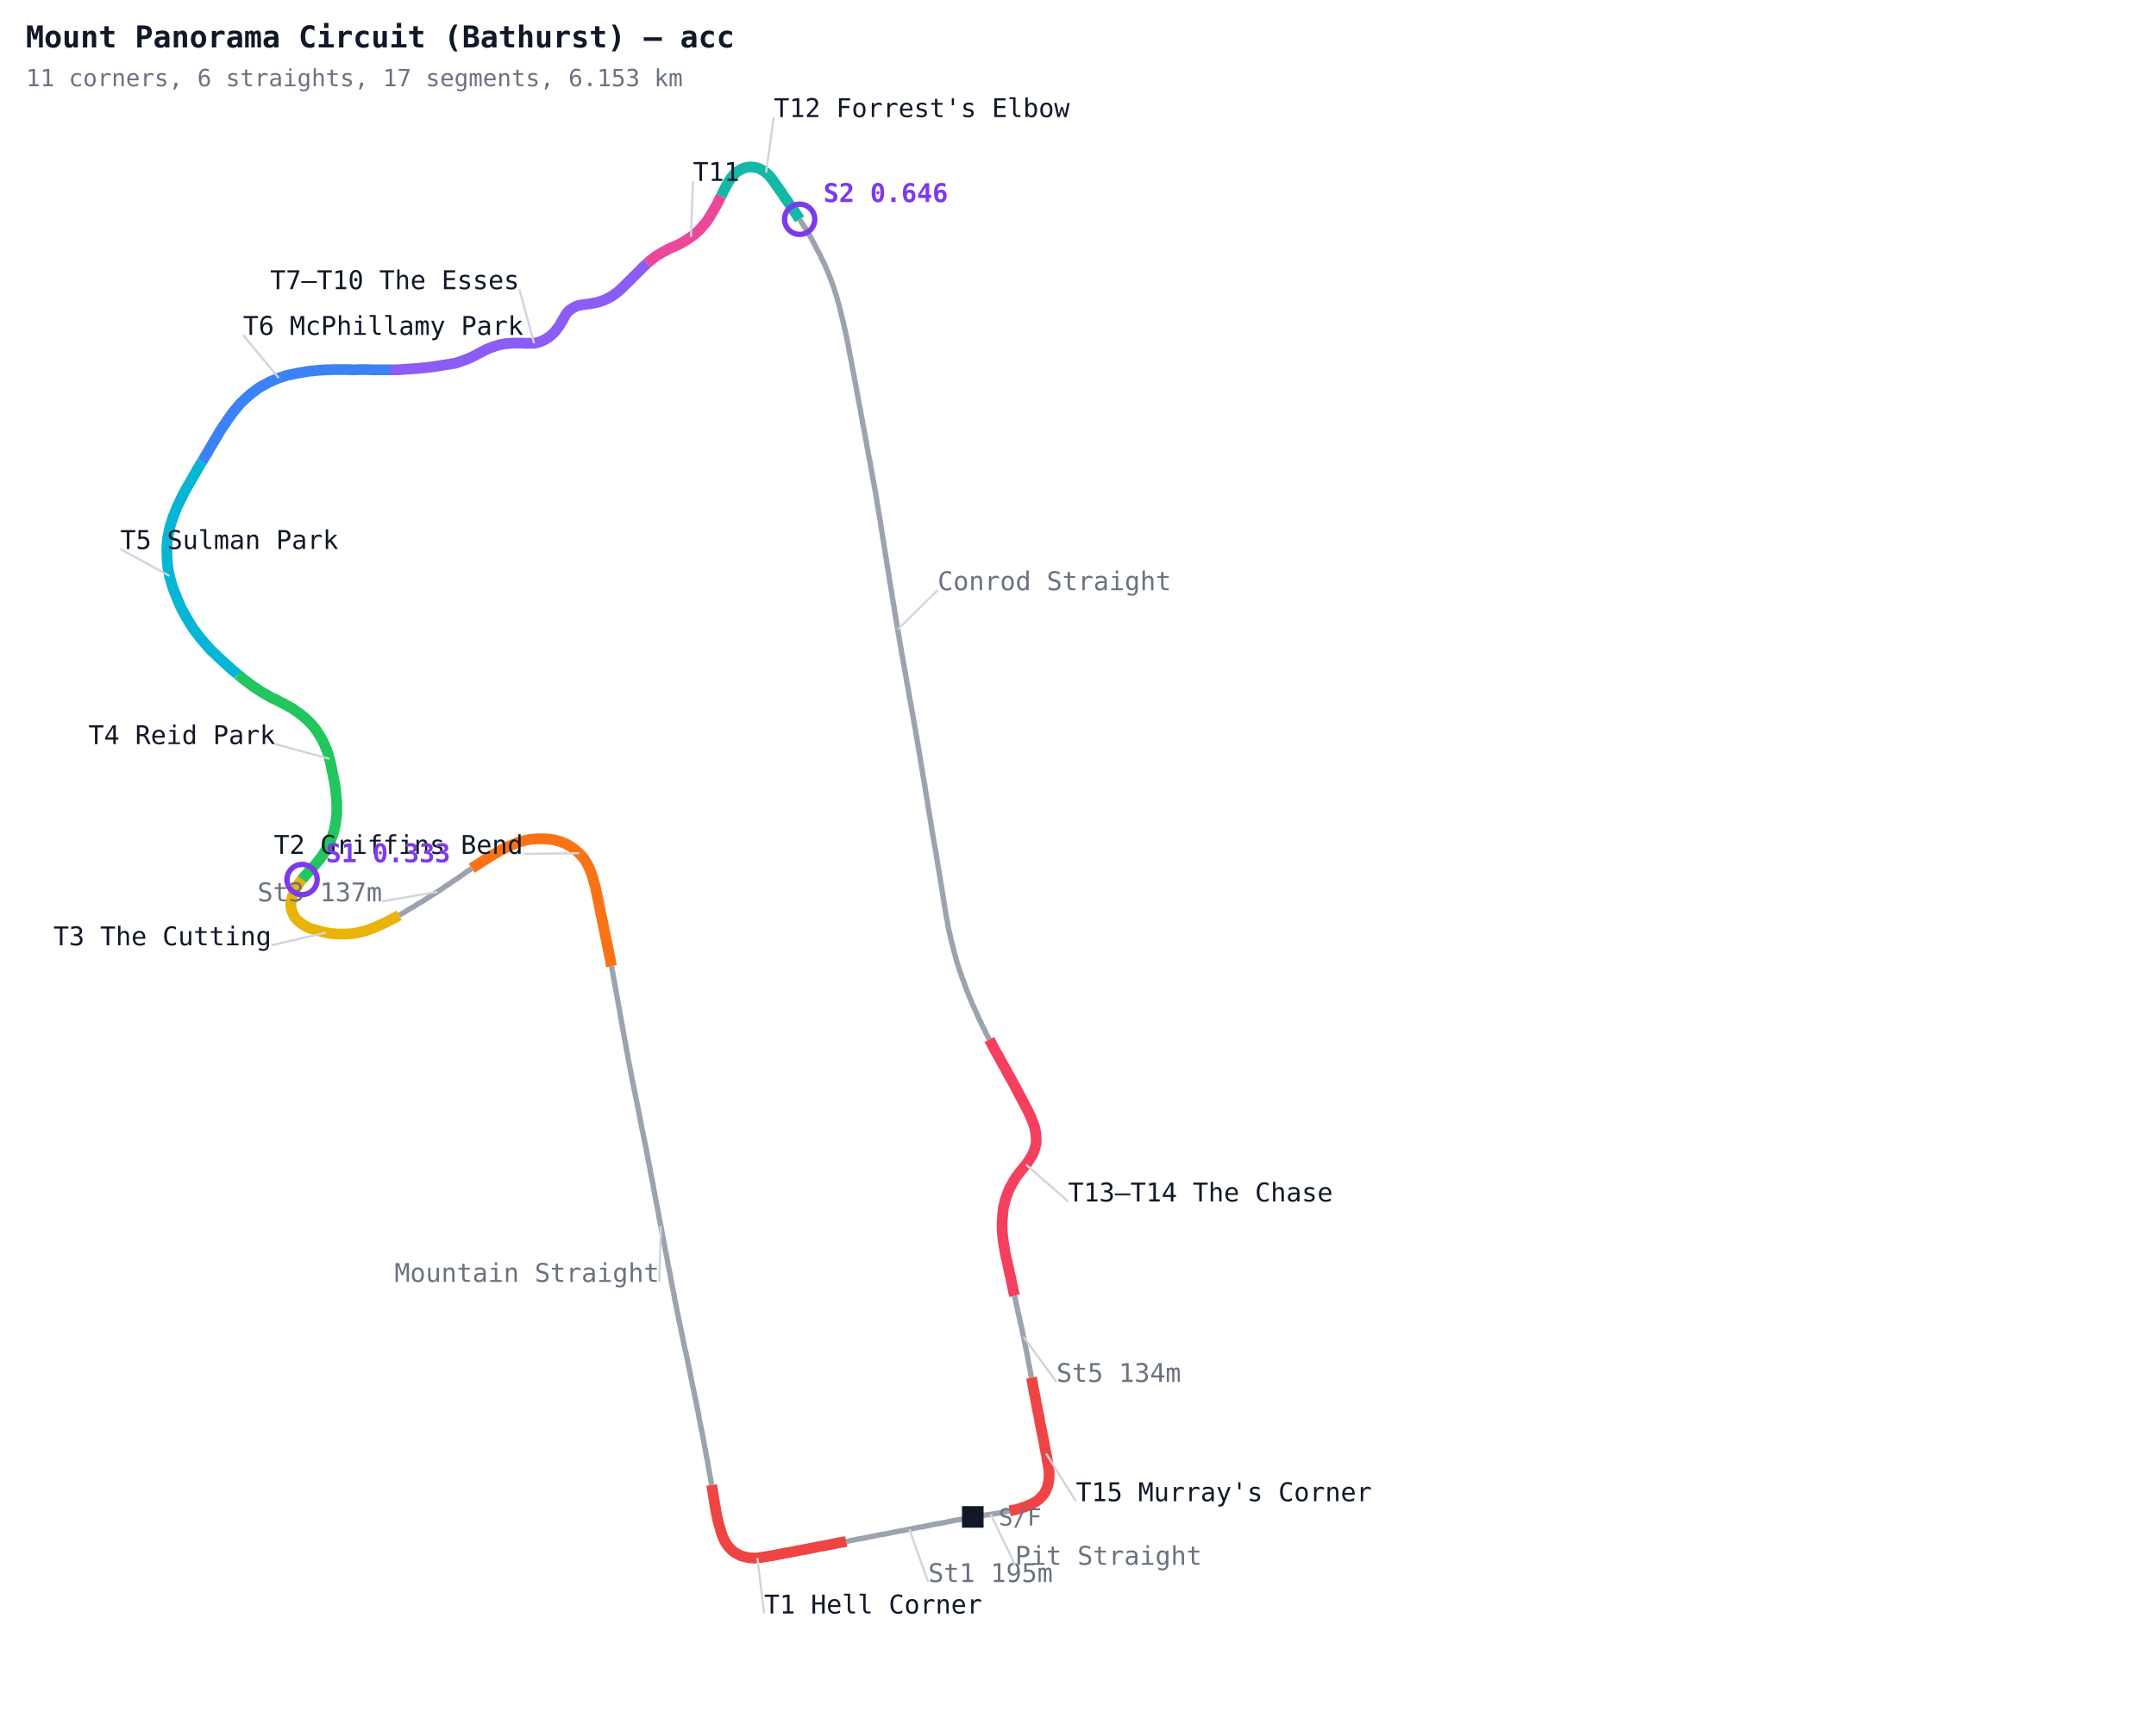
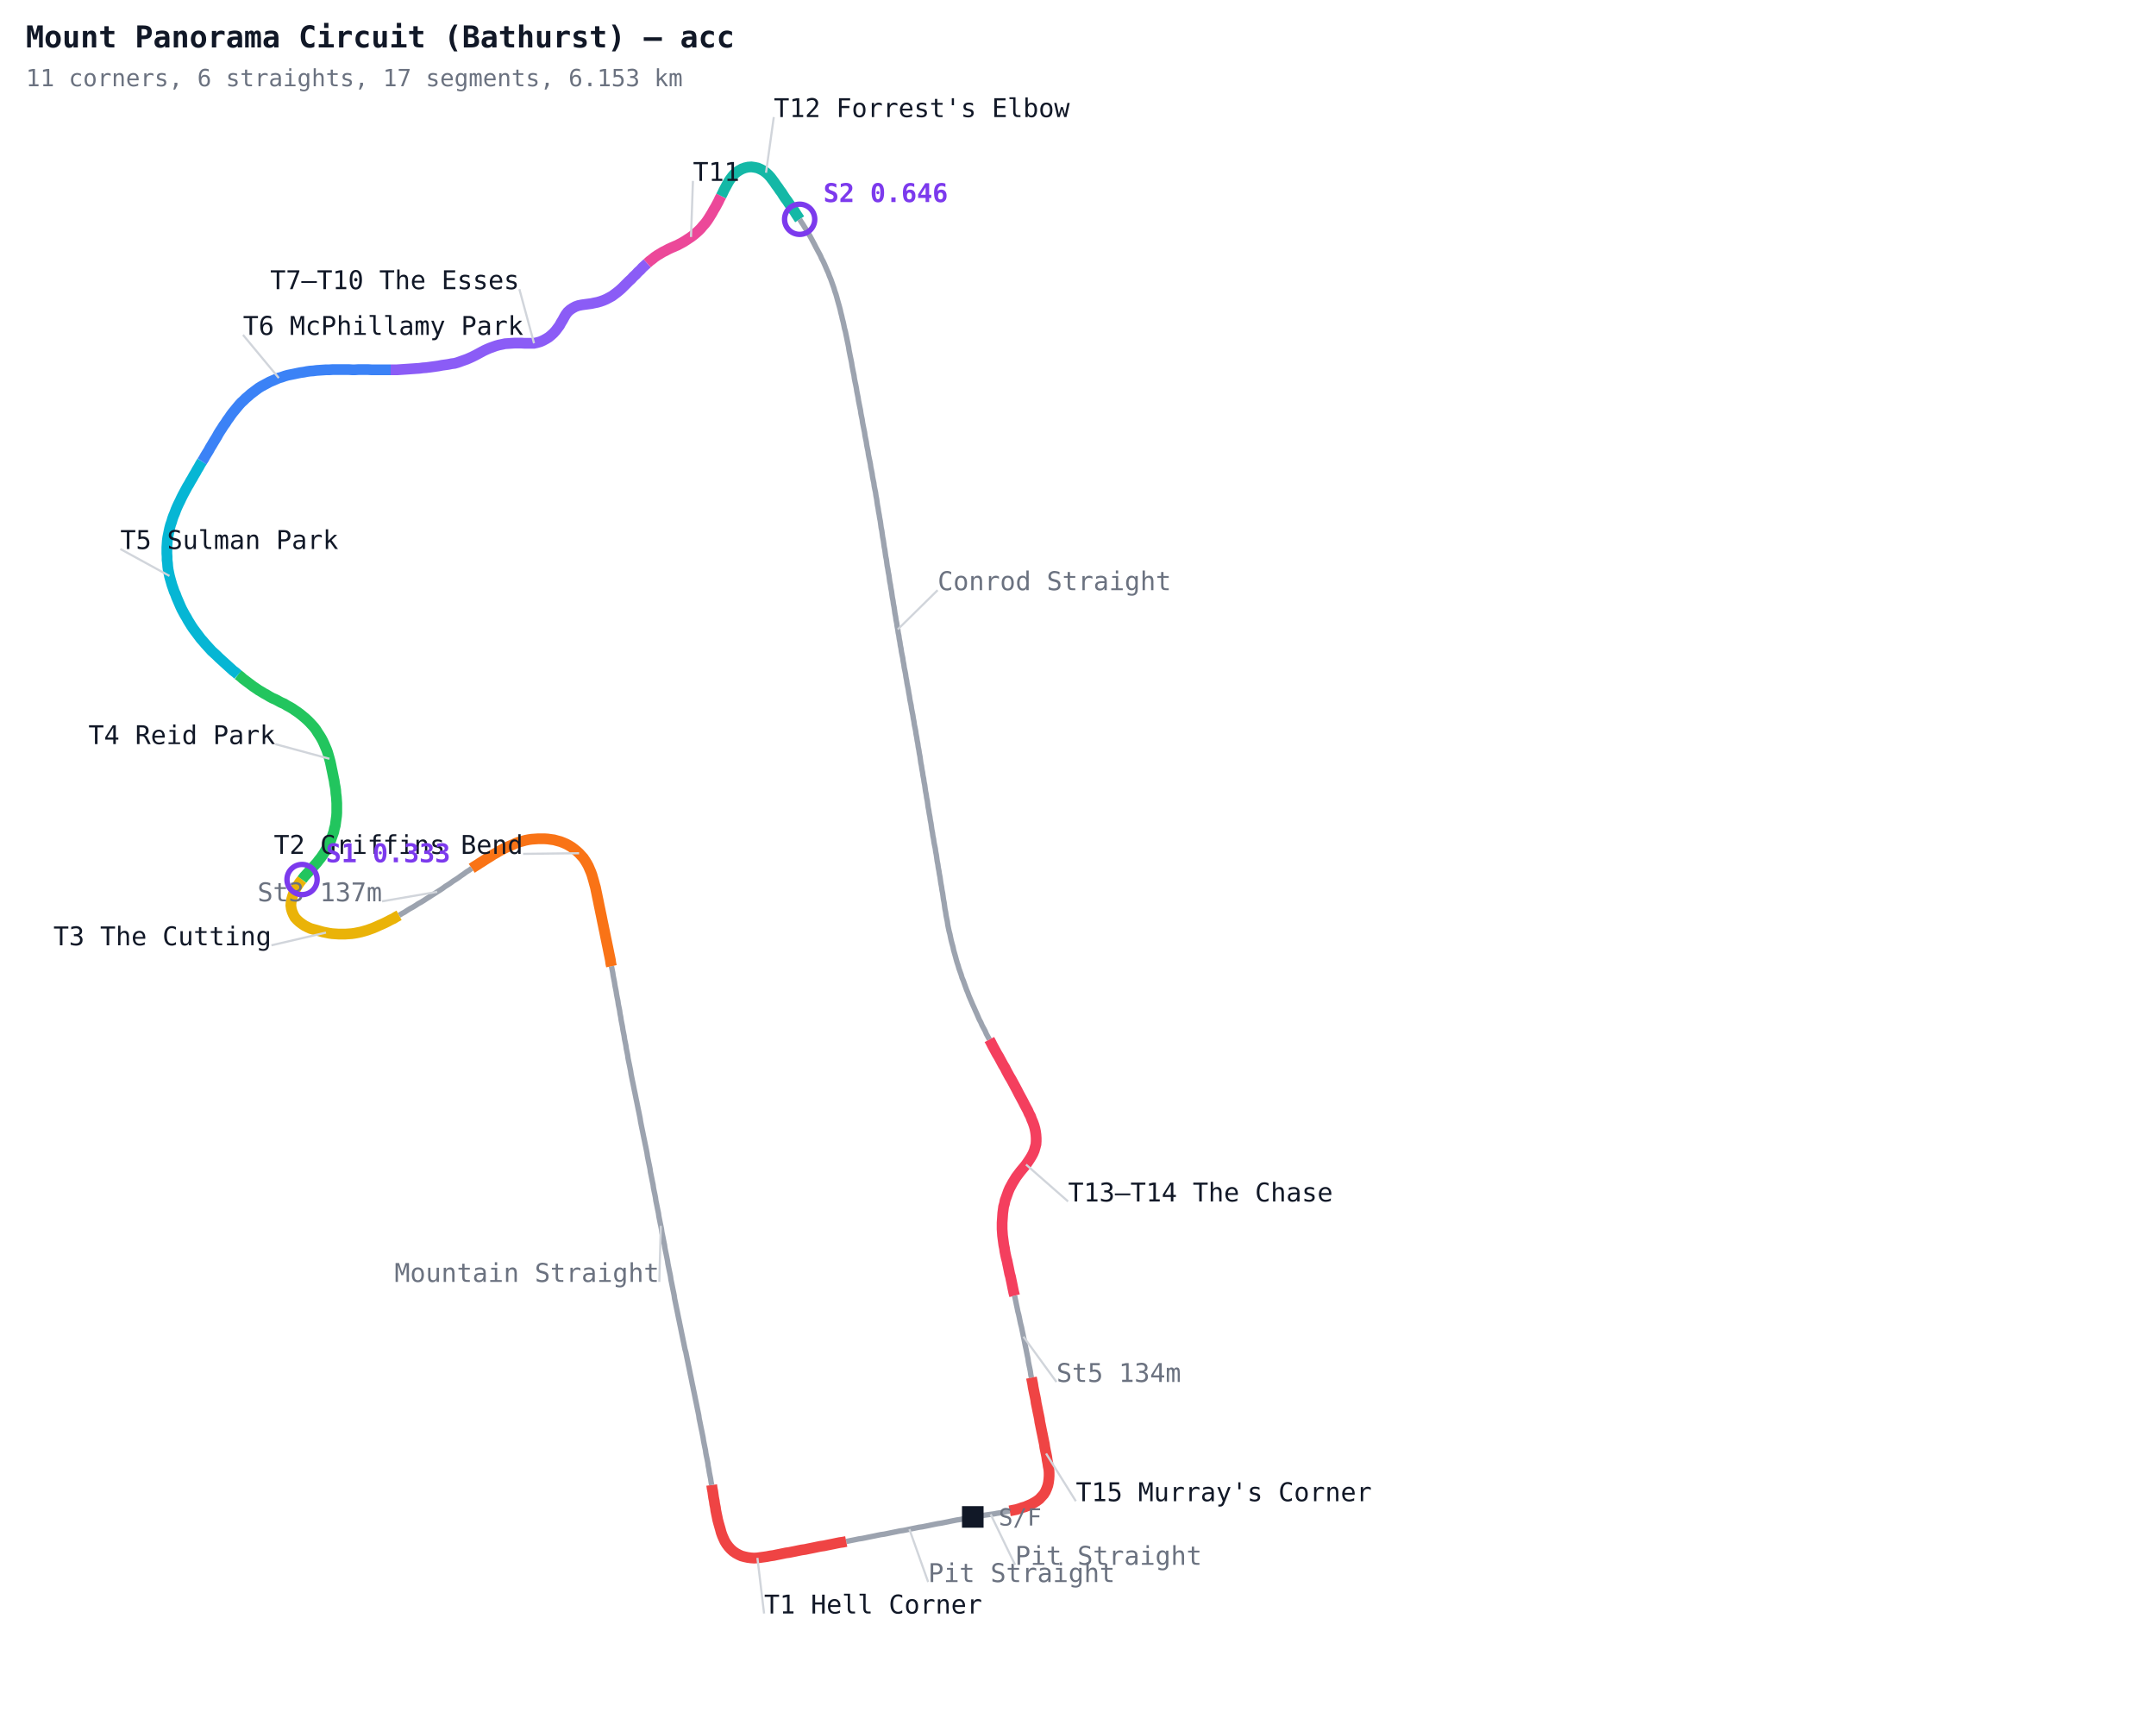
<svg xmlns="http://www.w3.org/2000/svg" width="1000" height="800" viewBox="0 0 1000 800">
  <defs>
    <style>
      .name { font-family: monospace; font-size: 12px; }
      .sector { font-family: monospace; font-size: 12px; fill: #7c3aed; font-weight: bold; }
      .title { font-family: monospace; font-size: 14px; fill: #111827; font-weight: bold; }
      .sub { font-family: monospace; font-size: 11px; fill: #6b7280; }
    </style>
  </defs>
  <rect width="1000" height="800" fill="#ffffff" />
  <polyline fill="none" stroke="#9ca3af" stroke-width="2.5" points="451.2,703.5 449.7,703.8 448.3,704.1 446.8,704.4 445.3,704.7 443.9,704.9 442.4,705.2 440.9,705.5 439.5,705.8 438.0,706.1 436.5,706.4 435.1,706.6 433.6,706.9 432.1,707.2 430.7,707.5 429.2,707.8 427.7,708.1 426.2,708.3 424.8,708.6 423.3,708.9 421.8,709.2 420.4,709.5 418.9,709.8 417.4,710.0 416.0,710.3 414.5,710.6 413.0,710.9 411.6,711.2 410.1,711.5 408.6,711.7 407.1,712.0 405.7,712.3 404.2,712.6 402.7,712.9 401.3,713.2 399.8,713.5 398.3,713.7 396.9,714.0 395.4,714.3 393.9,714.6 392.5,714.9" />
  <polyline fill="none" stroke="#ef4444" stroke-width="5" points="392.5,714.9 391.0,715.2 389.5,715.4 388.0,715.7 386.6,716.0 385.1,716.3 383.6,716.6 382.2,716.9 380.7,717.1 379.2,717.4 377.8,717.7 376.3,718.0 374.8,718.3 373.4,718.6 371.9,718.8 370.4,719.1 369.0,719.4 367.5,719.7 366.0,720.0 364.5,720.2 363.1,720.5 361.6,720.8 360.1,721.1 358.7,721.4 357.2,721.6 355.7,721.9 354.3,722.1 352.8,722.3 351.3,722.5 349.8,722.6 348.3,722.5 346.8,722.3 345.4,722.0 343.9,721.6 342.6,721.0 341.3,720.3 340.0,719.4 338.9,718.4 337.9,717.3 337.0,716.1 336.2,714.8 335.6,713.5 335.0,712.1 334.5,710.7 334.1,709.2 333.7,707.8 333.3,706.4 332.9,704.9 332.6,703.4 332.3,702.0 332.0,700.5 331.8,699.0 331.5,697.6 331.3,696.1 331.0,694.6 330.8,693.2 330.6,691.7 330.3,690.2 330.1,688.7" />
  <polyline fill="none" stroke="#9ca3af" stroke-width="2.5" points="330.1,688.7 329.8,687.2 329.6,685.8 329.3,684.3 329.0,682.8 328.8,681.4 328.5,679.9 328.3,678.4 328.0,676.9 327.7,675.5 327.4,674.0 327.2,672.5 326.9,671.1 326.6,669.6 326.3,668.1 326.1,666.7 325.8,665.2 325.5,663.7 325.2,662.3 324.9,660.8 324.6,659.3 324.3,657.9 324.1,656.4 323.8,654.9 323.5,653.5 323.2,652.0 322.9,650.5 322.6,649.1 322.3,647.6 322.0,646.1 321.7,644.7 321.4,643.2 321.1,641.8 320.8,640.3 320.5,638.8 320.2,637.4 319.9,635.9 319.6,634.4 319.3,633.0 319.0,631.5 318.7,630.1 318.4,628.6 318.1,627.1 317.7,625.7 317.4,624.2 317.1,622.7 316.8,621.3 316.5,619.8 316.2,618.4 315.9,616.9 315.6,615.4 315.3,614.0 315.0,612.5 314.7,611.1 314.4,609.6 314.1,608.1 313.8,606.7 313.5,605.2 313.2,603.7 312.9,602.3 312.7,600.8 312.4,599.3 312.1,597.9 311.8,596.4 311.5,594.9 311.2,593.5 311.0,592.0 310.7,590.5 310.4,589.1 310.1,587.6 309.8,586.1 309.6,584.7 309.3,583.2 309.0,581.7 308.7,580.3 308.4,578.8 308.2,577.3 307.9,575.9 307.6,574.4 307.3,572.9 307.0,571.5 306.8,570.0 306.5,568.5 306.2,567.1 305.9,565.6 305.6,564.1 305.4,562.6 305.1,561.2 304.8,559.7 304.5,558.2 304.2,556.8 304.0,555.3 303.7,553.8 303.4,552.4 303.1,550.9 302.9,549.4 302.6,548.0 302.3,546.5 302.0,545.0 301.7,543.6 301.5,542.1 301.2,540.6 300.9,539.2 300.6,537.7 300.3,536.2 300.1,534.8 299.8,533.3 299.5,531.8 299.2,530.4 298.9,528.9 298.6,527.5 298.3,526.0 298.0,524.5 297.7,523.1 297.4,521.6 297.1,520.1 296.9,518.7 296.6,517.2 296.3,515.7 296.0,514.3 295.7,512.8 295.4,511.3 295.1,509.9 294.8,508.4 294.5,506.9 294.2,505.5 293.9,504.0 293.6,502.5 293.3,501.1 293.0,499.6 292.7,498.1 292.5,496.7 292.2,495.2 291.9,493.7 291.6,492.3 291.3,490.8 291.1,489.3 290.8,487.8 290.5,486.4 290.3,484.9 290.0,483.4 289.7,482.0 289.5,480.5 289.2,479.0 288.9,477.5 288.7,476.1 288.4,474.6 288.1,473.1 287.9,471.6 287.6,470.2 287.4,468.7 287.1,467.2 286.8,465.8 286.6,464.3 286.3,462.8 286.0,461.3 285.8,459.9 285.5,458.4 285.2,456.9 285.0,455.5 284.7,454.0 284.4,452.5 284.2,451.1 283.9,449.6 283.6,448.1" />
  <polyline fill="none" stroke="#f97316" stroke-width="5" points="283.6,448.1 283.3,446.7 283.1,445.2 282.8,443.7 282.5,442.3 282.2,440.8 281.9,439.3 281.6,437.9 281.3,436.4 281.0,435.0 280.7,433.5 280.4,432.0 280.1,430.6 279.8,429.1 279.5,427.7 279.2,426.2 278.9,424.7 278.6,423.3 278.3,421.8 278.0,420.4 277.7,418.9 277.4,417.4 277.1,416.0 276.8,414.5 276.5,413.1 276.2,411.6 275.8,410.2 275.4,408.7 275.0,407.3 274.6,405.9 274.1,404.5 273.5,403.1 272.9,401.7 272.2,400.4 271.4,399.1 270.6,397.9 269.6,396.8 268.6,395.7 267.5,394.7 266.4,393.8 265.2,392.9 263.9,392.1 262.6,391.4 261.2,390.8 259.9,390.3 258.4,389.9 257.0,389.5 255.5,389.3 254.1,389.1 252.6,389.0 251.1,389.0 249.6,389.0 248.1,389.1 246.6,389.2 245.2,389.4 243.7,389.7 242.3,390.1 240.8,390.5 239.4,391.0 238.1,391.6 236.7,392.2 235.3,392.8 234.0,393.4 232.7,394.1 231.4,394.8 230.1,395.6 228.8,396.3 227.6,397.1 226.3,397.9 225.0,398.7 223.8,399.5 222.5,400.3 221.3,401.1 220.0,401.9 218.8,402.7" />
  <polyline fill="none" stroke="#9ca3af" stroke-width="2.5" points="218.8,402.7 217.6,403.6 216.3,404.4 215.1,405.3 213.9,406.1 212.7,407.0 211.5,407.8 210.2,408.6 209.0,409.5 207.8,410.3 206.5,411.1 205.3,412.0 204.1,412.8 202.8,413.6 201.6,414.4 200.3,415.2 199.1,416.0 197.8,416.8 196.6,417.6 195.3,418.4 194.0,419.1 192.8,419.9 191.5,420.7 190.2,421.4 188.9,422.2 187.7,423.0 186.4,423.7 185.1,424.5" />
  <polyline fill="none" stroke="#eab308" stroke-width="5" points="185.1,424.5 183.8,425.2 182.5,426.0 181.2,426.6 179.9,427.3 178.5,428.0 177.2,428.6 175.8,429.2 174.5,429.8 173.1,430.4 171.7,430.9 170.3,431.4 168.9,431.8 167.5,432.2 166.0,432.5 164.5,432.8 163.1,433.0 161.6,433.1 160.1,433.2 158.6,433.2 157.1,433.2 155.6,433.1 154.1,433.0 152.7,432.8 151.2,432.5 149.7,432.2 148.3,431.8 146.9,431.4 145.4,431.0 144.0,430.6 142.7,430.0 141.3,429.3 140.1,428.5 138.9,427.6 137.8,426.6 136.8,425.5 136.1,424.2 135.5,422.8 135.1,421.4 134.9,419.9 135.0,418.5 135.3,417.0 135.7,415.6 136.2,414.2 136.8,412.9 137.5,411.5 138.3,410.3 139.1,409.1 140.1,407.9" />
  <polyline fill="none" stroke="#22c55e" stroke-width="5" points="140.1,407.9 141.0,406.7 142.0,405.6 143.0,404.5 144.0,403.4 145.0,402.3 146.0,401.2 147.0,400.1 147.9,398.9 148.8,397.8 149.7,396.5 150.5,395.3 151.2,394.0 152.0,392.7 152.6,391.4 153.3,390.0 153.8,388.6 154.3,387.2 154.8,385.8 155.1,384.3 155.5,382.9 155.7,381.4 155.9,379.9 156.1,378.5 156.2,377.0 156.2,375.5 156.2,374.0 156.2,372.5 156.1,371.0 156.0,369.5 155.8,368.0 155.7,366.5 155.5,365.1 155.2,363.6 155.0,362.1 154.7,360.7 154.4,359.2 154.1,357.7 153.8,356.3 153.5,354.8 153.2,353.4 152.8,351.9 152.4,350.5 152.0,349.1 151.5,347.7 150.9,346.3 150.3,344.9 149.7,343.6 149.0,342.3 148.2,341.0 147.4,339.8 146.6,338.5 145.7,337.3 144.7,336.2 143.7,335.1 142.7,334.1 141.6,333.1 140.4,332.1 139.3,331.2 138.1,330.3 136.9,329.5 135.6,328.6 134.4,327.9 133.1,327.2 131.8,326.4 130.4,325.8 129.1,325.1 127.8,324.4 126.4,323.8 125.1,323.1 123.8,322.3 122.5,321.6 121.2,320.8 120.0,320.1 118.7,319.2 117.5,318.4 116.3,317.5 115.1,316.6 113.9,315.7 112.7,314.8 111.6,313.8 110.4,312.9" />
  <polyline fill="none" stroke="#06b6d4" stroke-width="5" points="110.4,312.9 109.3,311.9 108.1,311.0 107.0,310.0 105.9,309.0 104.8,308.0 103.7,307.0 102.6,306.0 101.5,305.0 100.4,303.9 99.3,302.9 98.2,301.9 97.2,300.8 96.2,299.7 95.2,298.6 94.2,297.4 93.2,296.3 92.3,295.1 91.4,293.9 90.5,292.7 89.6,291.5 88.8,290.3 88.0,289.0 87.2,287.7 86.5,286.4 85.7,285.1 85.0,283.8 84.3,282.5 83.7,281.2 83.1,279.8 82.5,278.4 81.9,277.0 81.4,275.6 80.8,274.3 80.3,272.8 79.8,271.4 79.4,270.0 79.0,268.6 78.6,267.1 78.3,265.7 78.0,264.2 77.8,262.7 77.7,261.2 77.5,259.7 77.5,258.2 77.4,256.7 77.4,255.2 77.4,253.8 77.5,252.3 77.6,250.8 77.8,249.3 78.1,247.8 78.4,246.3 78.7,244.9 79.1,243.4 79.6,242.0 80.0,240.6 80.5,239.2 81.1,237.8 81.6,236.4 82.2,235.0 82.8,233.7 83.5,232.3 84.1,231.0 84.8,229.6 85.5,228.3 86.2,227.0 86.9,225.7 87.7,224.4 88.4,223.1 89.2,221.8 89.9,220.5 90.7,219.2 91.4,217.9 92.2,216.6 92.9,215.3 93.7,214.0" />
  <polyline fill="none" stroke="#3b82f6" stroke-width="5" points="93.7,214.0 94.5,212.8 95.2,211.5 96.0,210.2 96.8,208.9 97.5,207.6 98.3,206.3 99.0,205.1 99.8,203.8 100.6,202.5 101.3,201.2 102.1,199.9 102.9,198.7 103.7,197.4 104.6,196.2 105.4,194.9 106.3,193.7 107.1,192.5 108.0,191.3 109.0,190.1 109.9,189.0 110.9,187.8 111.9,186.7 113.0,185.7 114.0,184.7 115.2,183.7 116.3,182.7 117.5,181.8 118.7,180.9 119.9,180.0 121.2,179.2 122.5,178.5 123.8,177.8 125.1,177.1 126.5,176.5 127.9,175.9 129.3,175.3 130.7,174.9 132.1,174.4 133.5,174.0 135.0,173.7 136.5,173.4 137.9,173.1 139.4,172.8 140.9,172.6 142.4,172.3 143.8,172.1 145.3,172.0 146.8,171.8 148.3,171.7 149.8,171.6 151.3,171.5 152.8,171.5 154.3,171.4 155.8,171.4 157.3,171.4 158.8,171.4 160.3,171.4 161.8,171.4 163.3,171.5 164.7,171.5 166.2,171.4 167.7,171.4 169.2,171.4 170.7,171.4 172.2,171.5 173.7,171.5 175.2,171.5 176.7,171.5 178.2,171.5 179.7,171.5 181.2,171.5" />
  <polyline fill="none" stroke="#8b5cf6" stroke-width="5" points="181.2,171.5 182.7,171.5 184.2,171.5 185.7,171.4 187.2,171.3 188.7,171.2 190.2,171.1 191.7,171.0 193.1,170.9 194.6,170.8 196.1,170.6 197.6,170.5 199.1,170.3 200.6,170.1 202.1,169.9 203.5,169.7 205.0,169.4 206.5,169.2 207.9,169.0 209.4,168.7 210.9,168.5 212.3,168.1 213.7,167.6 215.1,167.1 216.5,166.6 217.9,166.0 219.2,165.4 220.6,164.7 221.9,164.0 223.2,163.3 224.5,162.6 225.8,162.0 227.2,161.4 228.6,160.9 230.0,160.4 231.4,160.0 232.9,159.7 234.3,159.4 235.8,159.3 237.3,159.2 238.8,159.1 240.3,159.1 241.7,159.1 243.2,159.2 244.7,159.2 246.2,159.2 247.7,159.2 249.1,158.9 250.5,158.5 251.9,157.9 253.2,157.2 254.5,156.4 255.6,155.5 256.7,154.5 257.7,153.4 258.6,152.2 259.5,151.0 260.2,149.7 261.0,148.4 261.7,147.1 262.4,145.9 263.3,144.7 264.4,143.7 265.6,142.9 266.9,142.2 268.3,141.7 269.8,141.4 271.2,141.2 272.7,141.0 274.2,140.8 275.6,140.5 277.1,140.2 278.5,139.8 279.9,139.3 281.3,138.7 282.6,138.0 283.9,137.3 285.1,136.4 286.3,135.5 287.4,134.6 288.5,133.6 289.6,132.5 290.6,131.5 291.7,130.4 292.8,129.4 293.8,128.3 294.9,127.3 295.9,126.2 297.0,125.2 298.0,124.1 299.1,123.1 300.2,122.1" />
  <polyline fill="none" stroke="#ec4899" stroke-width="5" points="300.2,122.1 301.3,121.1 302.5,120.2 303.6,119.3 304.9,118.4 306.1,117.7 307.4,116.9 308.8,116.2 310.1,115.5 311.4,114.9 312.8,114.3 314.2,113.7 315.5,113.0 316.8,112.3 318.1,111.5 319.3,110.7 320.5,109.9 321.7,109.0 322.9,108.0 324.0,107.0 325.0,106.0 326.0,104.8 327.0,103.7 327.9,102.5 328.7,101.3 329.5,100.0 330.3,98.7 331.0,97.4 331.8,96.1 332.5,94.8 333.2,93.5 333.8,92.2 334.5,90.9" />
  <polyline fill="none" stroke="#14b8a6" stroke-width="5" points="334.5,90.9 335.2,89.5 335.8,88.2 336.5,86.9 337.2,85.6 337.9,84.3 338.7,83.1 339.6,81.9 340.6,80.7 341.7,79.8 342.9,79.0 344.2,78.3 345.6,77.8 347.0,77.5 348.5,77.4 350.0,77.6 351.4,77.9 352.8,78.5 354.1,79.2 355.3,80.1 356.4,81.1 357.4,82.2 358.3,83.4 359.2,84.6 360.0,85.8 360.9,87.0 361.7,88.2 362.6,89.4 363.4,90.7 364.2,91.9 365.1,93.1 365.9,94.3 366.8,95.6 367.6,96.8 368.5,98.0 369.3,99.3 370.1,100.5 370.9,101.7" />
  <polyline fill="none" stroke="#9ca3af" stroke-width="2.5" points="370.9,101.7 371.7,103.0 372.5,104.2 373.3,105.5 374.1,106.8 374.8,108.1 375.6,109.3 376.3,110.6 377.0,111.9 377.7,113.2 378.4,114.6 379.1,115.9 379.8,117.2 380.5,118.5 381.1,119.9 381.8,121.2 382.4,122.5 383.0,123.9 383.6,125.3 384.2,126.6 384.7,128.0 385.3,129.4 385.8,130.8 386.3,132.2 386.8,133.6 387.2,135.0 387.7,136.4 388.1,137.8 388.5,139.3 388.9,140.7 389.3,142.1 389.7,143.6 390.0,145.0 390.4,146.5 390.7,147.9 391.1,149.4 391.4,150.8 391.7,152.3 392.1,153.7 392.4,155.2 392.7,156.6 393.0,158.1 393.3,159.5 393.6,161.0 393.8,162.4 394.1,163.9 394.4,165.4 394.7,166.8 395.0,168.3 395.2,169.7 395.5,171.2 395.8,172.7 396.1,174.1 396.3,175.6 396.6,177.1 396.9,178.5 397.2,180.0 397.4,181.4 397.7,182.9 398.0,184.4 398.2,185.8 398.5,187.3 398.8,188.8 399.1,190.2 399.3,191.7 399.6,193.2 399.9,194.6 400.1,196.1 400.4,197.6 400.7,199.1 401.0,200.5 401.2,202.0 401.5,203.5 401.8,204.9 402.0,206.4 402.3,207.9 402.6,209.3 402.8,210.8 403.1,212.3 403.4,213.7 403.7,215.2 403.9,216.7 404.2,218.1 404.5,219.6 404.7,221.1 405.0,222.6 405.3,224.0 405.5,225.5 405.8,227.0 406.1,228.4 406.3,229.9 406.6,231.4 406.8,232.9 407.0,234.3 407.3,235.8 407.5,237.3 407.8,238.8 408.0,240.2 408.3,241.7 408.5,243.2 408.7,244.7 409.0,246.1 409.2,247.6 409.4,249.1 409.7,250.6 409.9,252.0 410.1,253.5 410.4,255.0 410.6,256.5 410.8,258.0 411.1,259.4 411.3,260.9 411.5,262.4 411.8,263.9 412.0,265.3 412.3,266.8 412.5,268.3 412.7,269.8 413.0,271.2 413.2,272.7 413.5,274.2 413.7,275.7 413.9,277.1 414.2,278.6 414.4,280.1 414.7,281.6 414.9,283.0 415.1,284.5 415.4,286.0 415.6,287.5 415.9,288.9 416.1,290.4 416.4,291.9 416.6,293.4 416.9,294.8 417.1,296.3 417.4,297.8 417.6,299.3 417.9,300.7 418.1,302.2 418.4,303.7 418.7,305.1 418.9,306.6 419.2,308.1 419.4,309.6 419.7,311.0 420.0,312.5 420.2,314.0 420.5,315.5 420.7,316.9 421.0,318.4 421.3,319.9 421.5,321.3 421.8,322.8 422.0,324.3 422.3,325.8 422.6,327.2 422.8,328.7 423.1,330.2 423.4,331.7 423.6,333.1 423.9,334.6 424.1,336.1 424.4,337.5 424.7,339.0 424.9,340.5 425.2,342.0 425.4,343.4 425.7,344.9 425.9,346.4 426.2,347.9 426.4,349.3 426.7,350.8 426.9,352.3 427.1,353.8 427.4,355.2 427.6,356.7 427.9,358.2 428.1,359.7 428.4,361.1 428.6,362.6 428.9,364.1 429.1,365.6 429.3,367.0 429.6,368.5 429.8,370.0 430.1,371.4 430.3,372.9 430.5,374.4 430.8,375.9 431.0,377.3 431.3,378.8 431.5,380.3 431.8,381.8 432.0,383.2 432.2,384.7 432.5,386.2 432.7,387.7 433.0,389.1 433.2,390.6 433.5,392.1 433.8,393.5 434.0,395.0 434.3,396.5 434.5,398.0 434.7,399.4 435.0,400.9 435.2,402.4 435.5,403.9 435.7,405.3 436.0,406.8 436.2,408.3 436.4,409.7 436.7,411.2 436.9,412.7 437.2,414.2 437.4,415.6 437.6,417.1 437.9,418.6 438.1,420.1 438.3,421.6 438.6,423.0 438.8,424.5 439.1,426.0 439.4,427.4 439.6,428.9 439.9,430.4 440.2,431.8 440.6,433.3 440.9,434.8 441.2,436.2 441.6,437.7 442.0,439.1 442.3,440.6 442.7,442.0 443.1,443.4 443.5,444.9 443.9,446.3 444.4,447.8 444.8,449.2 445.3,450.6 445.8,452.0 446.2,453.4 446.8,454.8 447.3,456.2 447.8,457.6 448.3,459.0 448.9,460.4 449.4,461.8 450.0,463.2 450.6,464.6 451.2,466.0 451.8,467.3 452.4,468.7 453.0,470.0 453.6,471.4 454.2,472.8 454.9,474.1 455.5,475.5 456.2,476.8 456.9,478.1 457.5,479.5 458.2,480.8 458.9,482.1" />
  <polyline fill="none" stroke="#f43f5e" stroke-width="5" points="458.9,482.1 459.6,483.4 460.3,484.8 461.0,486.1 461.7,487.4 462.4,488.7 463.2,490.0 463.9,491.3 464.6,492.6 465.3,493.9 466.1,495.2 466.8,496.6 467.5,497.9 468.2,499.2 469.0,500.5 469.7,501.8 470.4,503.1 471.1,504.4 471.8,505.7 472.5,507.1 473.2,508.4 473.9,509.7 474.6,511.0 475.3,512.4 476.0,513.7 476.7,515.0 477.3,516.4 478.0,517.7 478.5,519.1 479.1,520.5 479.6,521.9 480.0,523.3 480.3,524.8 480.5,526.3 480.6,527.8 480.6,529.3 480.5,530.7 480.1,532.2 479.7,533.6 479.1,535.0 478.4,536.3 477.6,537.6 476.8,538.8 475.9,540.1 475.0,541.2 474.0,542.4 473.1,543.5 472.2,544.7 471.3,545.9 470.5,547.2 469.7,548.5 469.0,549.8 468.3,551.1 467.7,552.5 467.2,553.9 466.7,555.3 466.2,556.7 465.9,558.2 465.5,559.6 465.3,561.1 465.1,562.6 465.0,564.1 464.9,565.6 464.8,567.1 464.8,568.6 464.8,570.0 464.9,571.5 465.0,573.0 465.2,574.5 465.4,576.0 465.6,577.5 465.9,578.9 466.1,580.4 466.4,581.9 466.7,583.3 467.1,584.8 467.4,586.3 467.7,587.7 468.0,589.2 468.3,590.7 468.7,592.1 469.0,593.6 469.3,595.0 469.6,596.5 469.9,598.0 470.2,599.4 470.6,600.9" />
  <polyline fill="none" stroke="#9ca3af" stroke-width="2.5" points="470.6,600.9 470.9,602.4 471.2,603.8 471.5,605.3 471.8,606.7 472.1,608.2 472.5,609.7 472.8,611.1 473.1,612.6 473.4,614.0 473.8,615.5 474.1,617.0 474.4,618.4 474.7,619.9 475.0,621.3 475.3,622.8 475.6,624.3 475.9,625.7 476.2,627.2 476.5,628.7 476.8,630.1 477.0,631.6 477.3,633.1 477.6,634.5 477.9,636.0 478.1,637.5 478.4,638.9" />
  <polyline fill="none" stroke="#ef4444" stroke-width="5" points="478.4,638.9 478.7,640.4 479.0,641.9 479.2,643.3 479.5,644.8 479.8,646.3 480.1,647.7 480.4,649.2 480.6,650.7 480.9,652.1 481.2,653.6 481.5,655.1 481.8,656.5 482.1,658.0 482.3,659.5 482.6,660.9 482.9,662.4 483.2,663.9 483.5,665.3 483.8,666.8 484.1,668.3 484.4,669.7 484.6,671.2 484.9,672.7 485.2,674.1 485.5,675.6 485.7,677.1 486.0,678.6 486.2,680.0 486.5,681.5 486.6,683.0 486.6,684.5 486.5,686.0 486.3,687.5 486.0,688.9 485.5,690.3 484.9,691.7 484.1,693.0 483.1,694.1 482.1,695.2 480.9,696.1 479.6,696.9 478.3,697.6 476.9,698.2 475.5,698.8 474.1,699.2 472.7,699.7 471.3,700.1 469.8,700.4 468.3,700.7" />
  <polyline fill="none" stroke="#9ca3af" stroke-width="2.5" points="468.3,700.7 466.9,701.0 465.4,701.3 463.9,701.6 462.5,701.8 461.0,702.1 459.5,702.3 458.0,702.5 456.6,702.7 455.1,703.0 453.6,703.2 452.1,703.4" />
  <line x1="421.8" y1="709.2" x2="430.5" y2="733.7" stroke="#d1d5db" stroke-width="1" />
-   <text x="430.5" y="733.7" text-anchor="start" class="name" fill="#6b7280">St1 195m</text>
+   <text x="430.5" y="733.7" text-anchor="start" class="name" fill="#6b7280">Pit Straight</text>
  <line x1="351.3" y1="722.5" x2="354.4" y2="748.3" stroke="#d1d5db" stroke-width="1" />
  <text x="354.4" y="748.3" text-anchor="start" class="name" fill="#111827">T1 Hell Corner</text>
  <line x1="306.5" y1="568.5" x2="305.8" y2="594.5" stroke="#d1d5db" stroke-width="1" />
  <text x="305.8" y="594.5" text-anchor="end" class="name" fill="#6b7280">Mountain Straight</text>
  <line x1="268.6" y1="395.7" x2="242.6" y2="396.0" stroke="#d1d5db" stroke-width="1" />
  <text x="242.6" y="396.0" text-anchor="end" class="name" fill="#111827">T2 Griffins Bend</text>
  <line x1="202.8" y1="413.6" x2="177.2" y2="418.0" stroke="#d1d5db" stroke-width="1" />
  <text x="177.2" y="418.0" text-anchor="end" class="name" fill="#6b7280">St3 137m</text>
  <line x1="151.2" y1="432.5" x2="125.9" y2="438.4" stroke="#d1d5db" stroke-width="1" />
  <text x="125.9" y="438.4" text-anchor="end" class="name" fill="#111827">T3 The Cutting</text>
  <line x1="152.8" y1="351.9" x2="127.7" y2="345.1" stroke="#d1d5db" stroke-width="1" />
  <text x="127.7" y="345.1" text-anchor="end" class="name" fill="#111827">T4 Reid Park</text>
  <line x1="78.6" y1="267.1" x2="55.8" y2="254.6" stroke="#d1d5db" stroke-width="1" />
  <text x="55.8" y="254.6" text-anchor="start" class="name" fill="#111827">T5 Sulman Park</text>
  <line x1="129.3" y1="175.3" x2="112.7" y2="155.3" stroke="#d1d5db" stroke-width="1" />
  <text x="112.7" y="155.3" text-anchor="start" class="name" fill="#111827">T6 McPhillamy Park</text>
  <line x1="247.7" y1="159.2" x2="240.9" y2="134.1" stroke="#d1d5db" stroke-width="1" />
  <text x="240.9" y="134.1" text-anchor="end" class="name" fill="#111827">T7–T10 The Esses</text>
  <line x1="320.5" y1="109.9" x2="321.4" y2="83.9" stroke="#d1d5db" stroke-width="1" />
  <text x="321.4" y="83.9" text-anchor="start" class="name" fill="#111827">T11</text>
  <line x1="355.3" y1="80.1" x2="358.9" y2="54.3" stroke="#d1d5db" stroke-width="1" />
  <text x="358.9" y="54.3" text-anchor="start" class="name" fill="#111827">T12 Forrest's Elbow</text>
  <line x1="416.4" y1="291.9" x2="434.9" y2="273.7" stroke="#d1d5db" stroke-width="1" />
  <text x="434.9" y="273.7" text-anchor="start" class="name" fill="#6b7280">Conrod Straight</text>
  <line x1="475.9" y1="540.1" x2="495.4" y2="557.2" stroke="#d1d5db" stroke-width="1" />
  <text x="495.4" y="557.2" text-anchor="start" class="name" fill="#111827">T13–T14 The Chase</text>
  <line x1="474.7" y1="619.9" x2="490.0" y2="640.9" stroke="#d1d5db" stroke-width="1" />
  <text x="490.0" y="640.9" text-anchor="start" class="name" fill="#6b7280">St5 134m</text>
  <line x1="485.2" y1="674.1" x2="499.0" y2="696.2" stroke="#d1d5db" stroke-width="1" />
  <text x="499.0" y="696.2" text-anchor="start" class="name" fill="#111827">T15 Murray's Corner</text>
  <line x1="459.5" y1="702.3" x2="470.8" y2="725.7" stroke="#d1d5db" stroke-width="1" />
  <text x="470.8" y="725.7" text-anchor="start" class="name" fill="#6b7280">Pit Straight</text>
  <circle cx="140.1" cy="407.9" r="7" fill="none" stroke="#7c3aed" stroke-width="2.5" />
  <text x="151.1" y="399.9" class="sector">S1 0.333</text>
  <circle cx="370.9" cy="101.7" r="7" fill="none" stroke="#7c3aed" stroke-width="2.5" />
  <text x="381.9" y="93.7" class="sector">S2 0.646</text>
  <rect x="446.2" y="698.5" width="10" height="10" fill="#111827" />
  <text x="463.2" y="707.5" class="sub">S/F</text>
  <text class="title" x="12" y="22">Mount Panorama Circuit (Bathurst) — acc</text>
  <text class="sub" x="12" y="40">11 corners, 6 straights, 17 segments, 6.153 km</text>
</svg>
